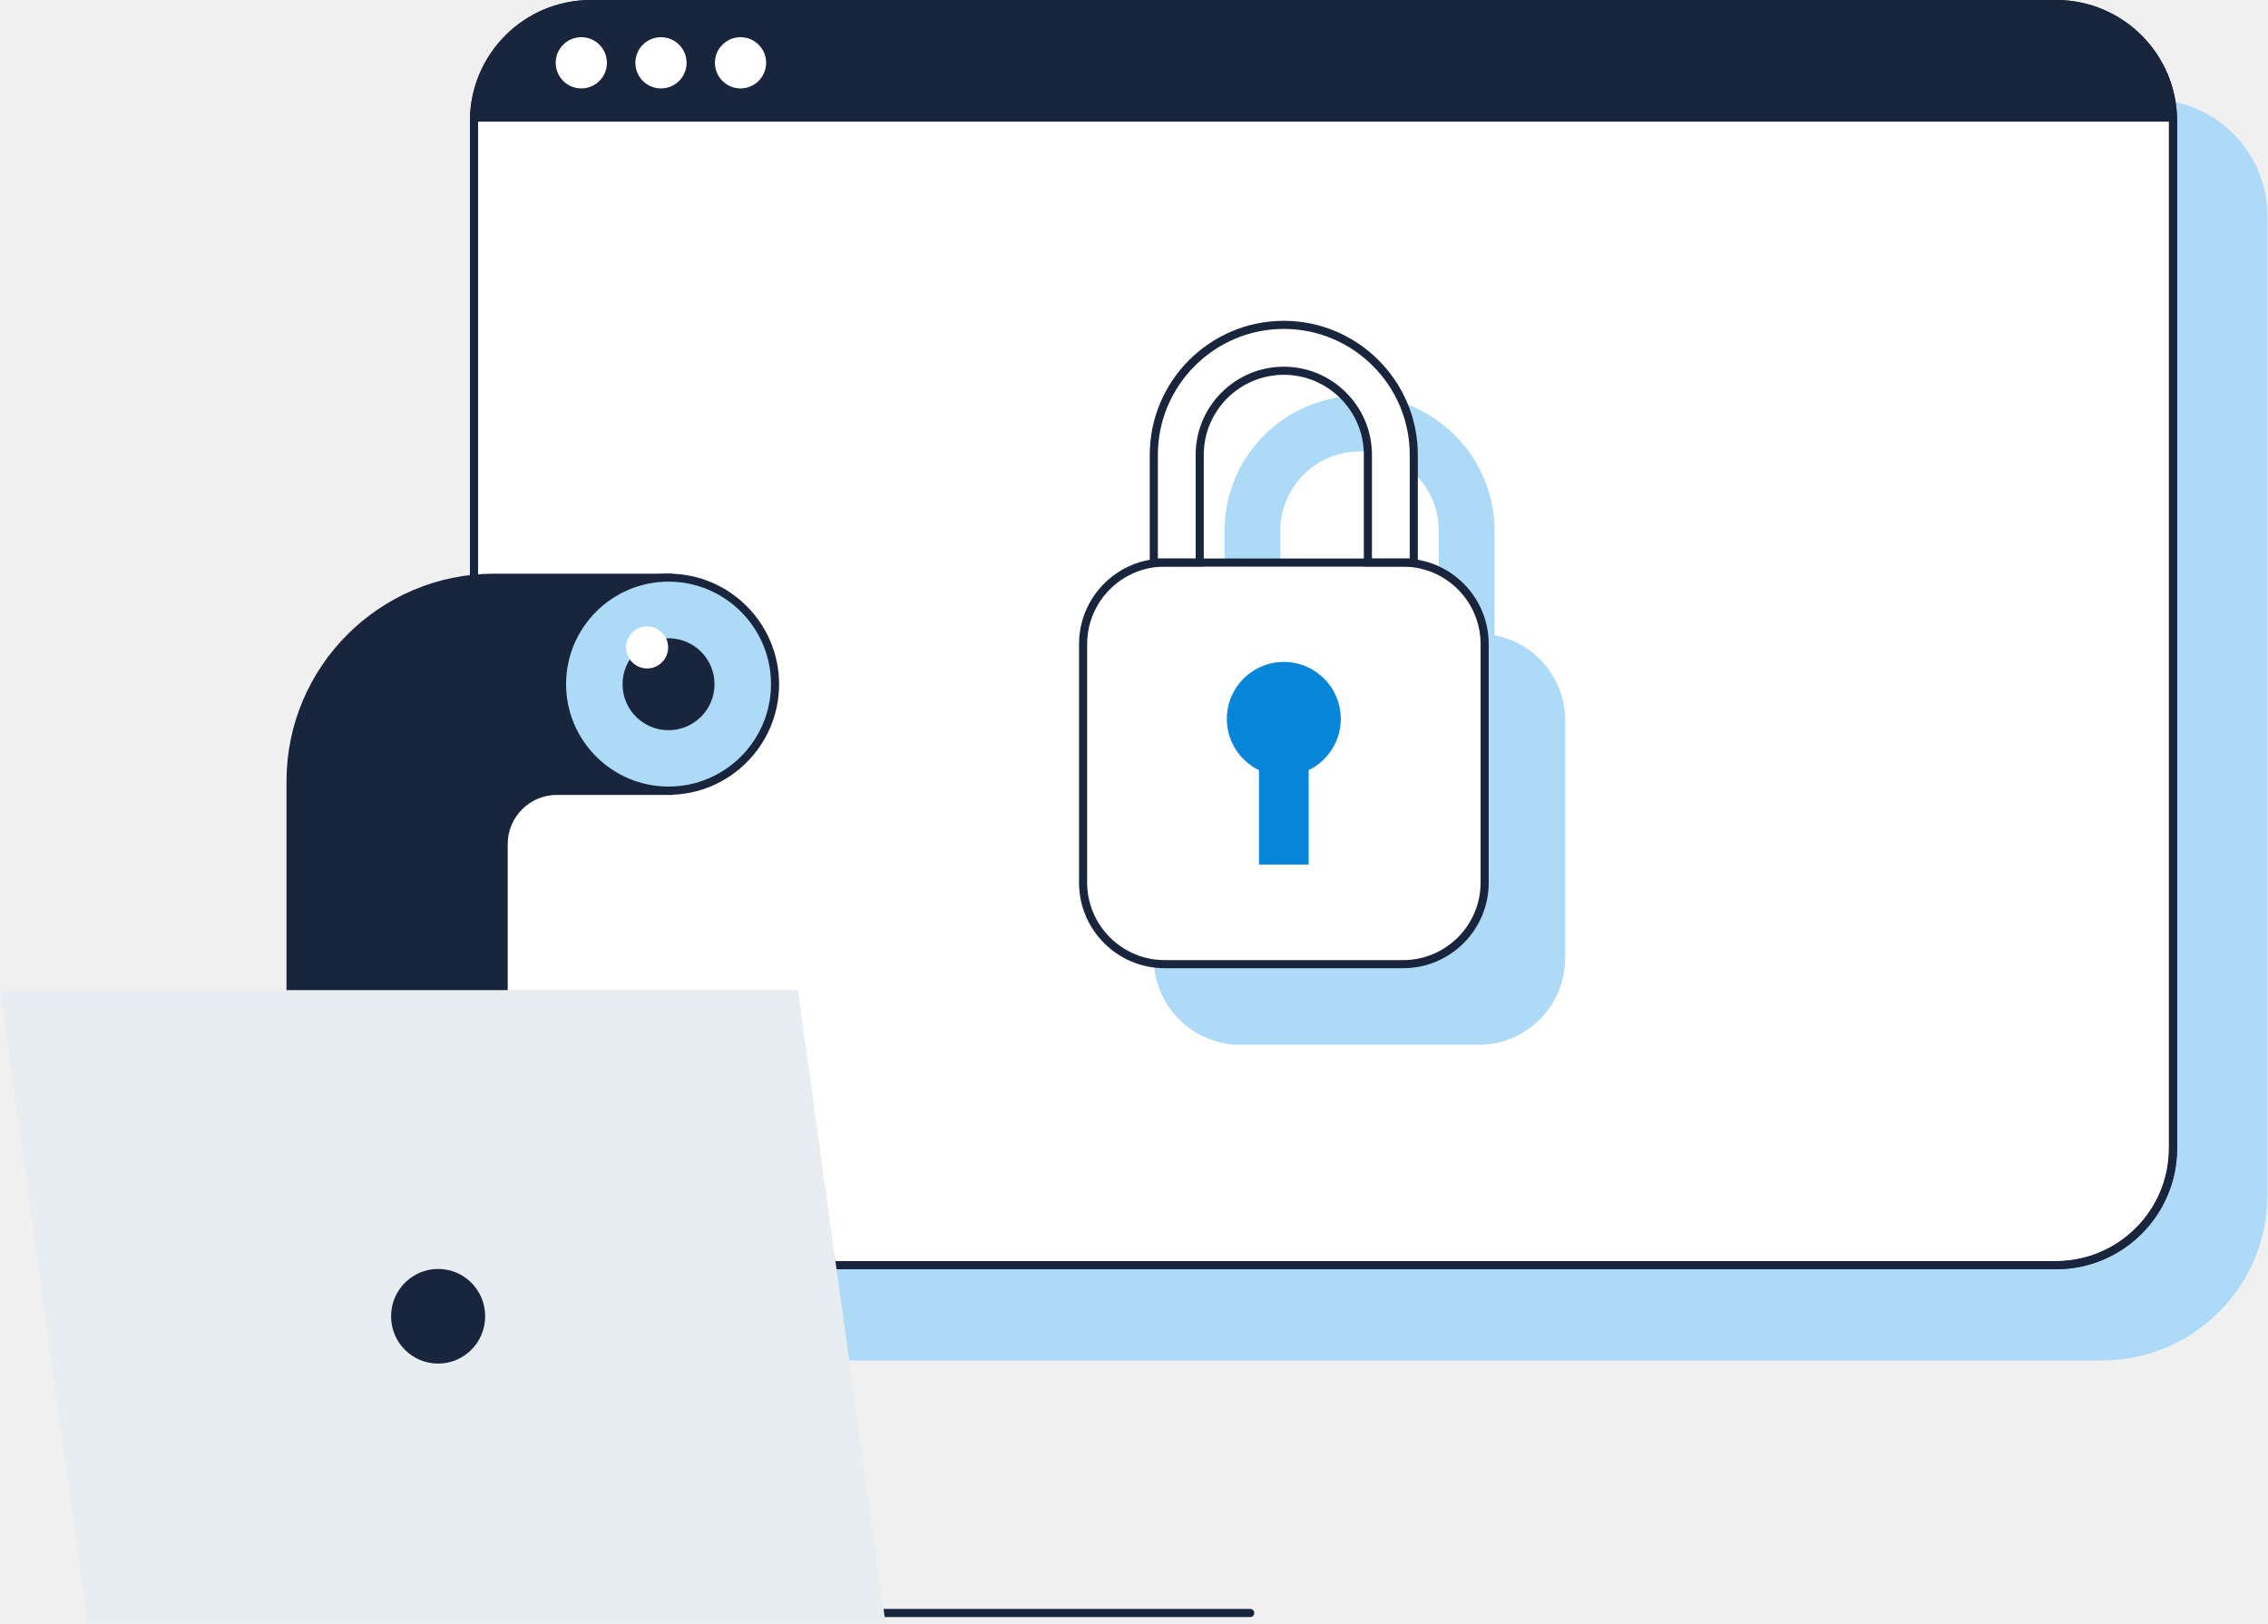
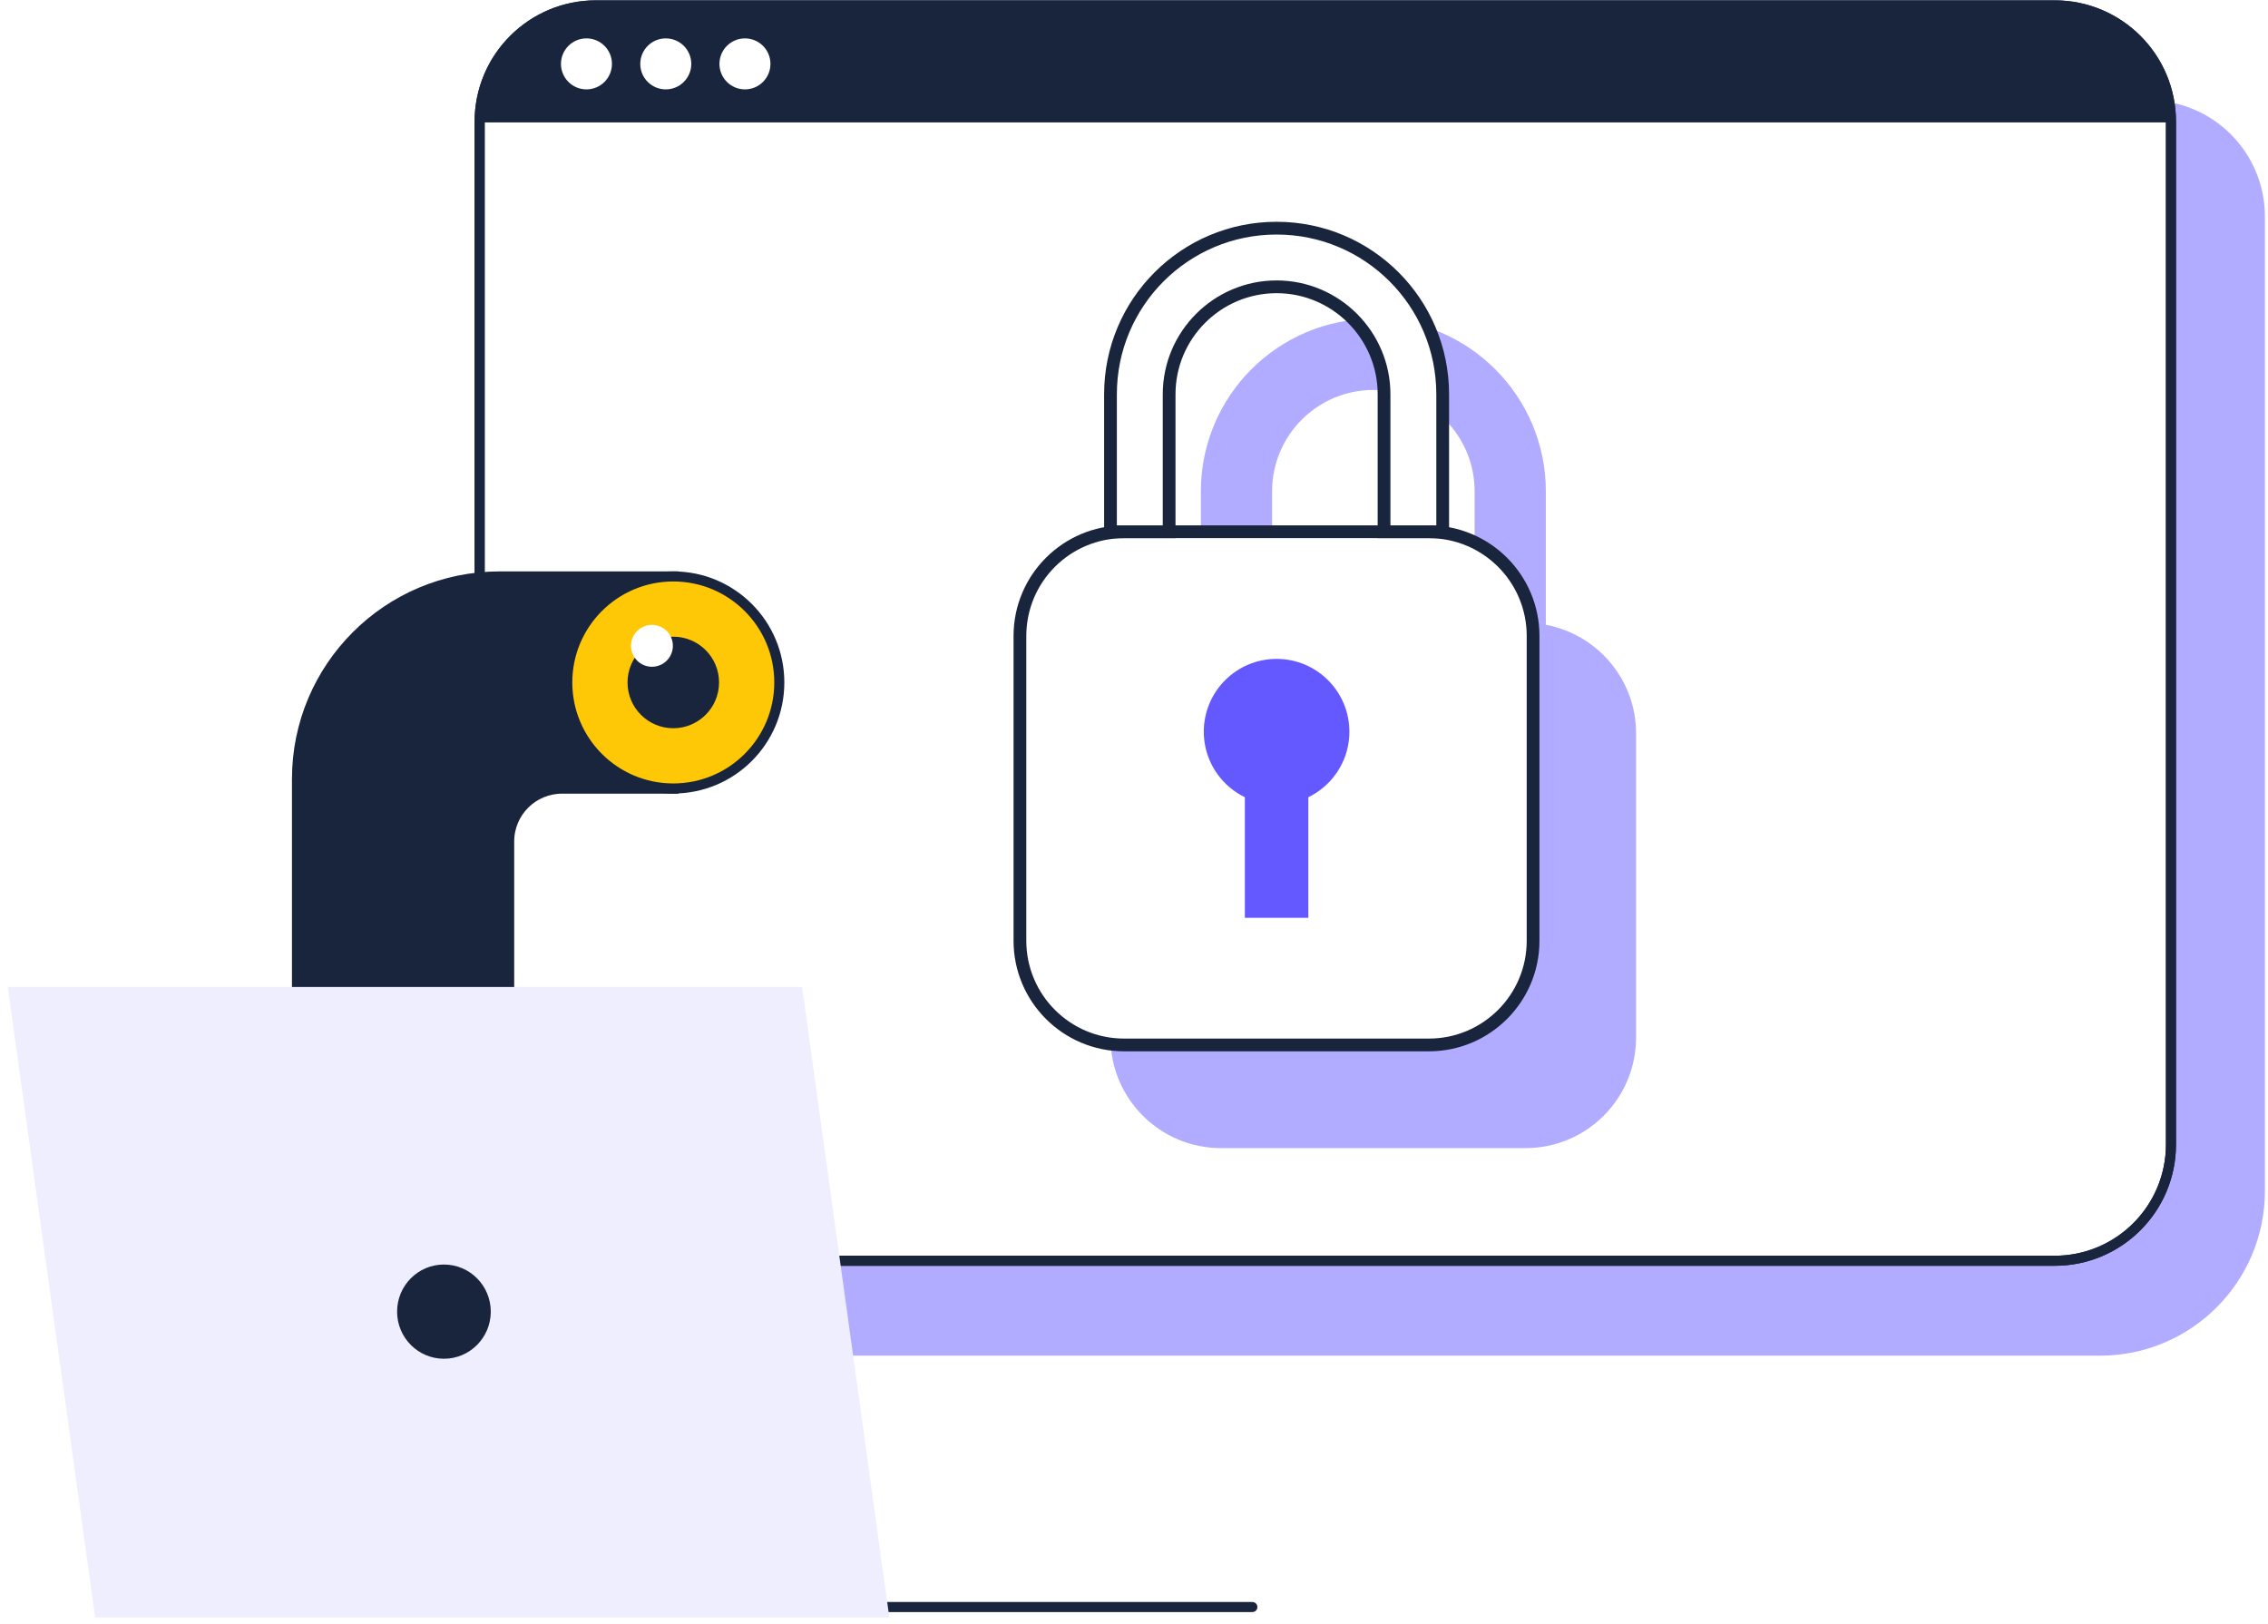
- <svg xmlns="http://www.w3.org/2000/svg" width="665" height="476" viewBox="0 0 665 476" fill="none">
-   <path fill-rule="evenodd" clip-rule="evenodd" d="M200.925 29.133H630.557C649.491 29.133 664.828 44.47 664.828 63.404V350.339C664.828 377.139 643.087 398.88 616.287 398.88H200.964C182.03 398.88 166.693 383.543 166.693 364.609V63.404C166.693 44.47 182.03 29.133 200.964 29.133H200.925Z" fill="#ADDAF6" />
-   <path fill-rule="evenodd" clip-rule="evenodd" d="M173.249 1.186H602.882C621.816 1.186 637.153 16.523 637.153 35.456V336.661C637.153 355.595 621.816 370.932 602.882 370.932H173.249C154.315 370.932 138.979 355.595 138.979 336.661V35.456C138.979 16.523 154.315 1.186 173.249 1.186Z" fill="white" />
-   <path d="M602.882 372.119H173.25C153.683 372.119 137.793 356.228 137.793 336.662V35.457C137.793 15.89 153.683 0 173.25 0H602.882C622.448 0 638.339 15.89 638.339 35.457V336.662C638.339 356.228 622.448 372.119 602.882 372.119ZM173.25 2.372C155.027 2.372 140.165 17.195 140.165 35.457V336.662C140.165 354.884 154.988 369.747 173.25 369.747H602.882C621.104 369.747 635.967 354.924 635.967 336.662V35.457C635.967 17.234 621.144 2.372 602.882 2.372H173.25Z" fill="#19243D" />
-   <path fill-rule="evenodd" clip-rule="evenodd" d="M138.98 35.654V35.456C138.98 16.523 154.317 1.186 173.251 1.186H602.884C621.818 1.186 637.155 16.523 637.155 35.456V35.654H138.98Z" fill="#19243D" />
-   <path d="M602.884 372.119H173.252C153.685 372.119 137.795 356.228 137.795 336.662V35.457C137.795 15.89 153.685 0 173.252 0H602.884C622.45 0 638.341 15.89 638.341 35.457V336.662C638.341 356.228 622.45 372.119 602.884 372.119ZM173.252 2.372C155.029 2.372 140.167 17.195 140.167 35.457V336.662C140.167 354.884 154.99 369.747 173.252 369.747H602.884C621.106 369.747 635.969 354.924 635.969 336.662V35.457C635.969 17.234 621.146 2.372 602.884 2.372H173.252Z" fill="#19243D" />
-   <path d="M193.803 25.925C197.951 25.925 201.314 22.562 201.314 18.415C201.314 14.267 197.951 10.904 193.803 10.904C189.655 10.904 186.293 14.267 186.293 18.415C186.293 22.562 189.655 25.925 193.803 25.925Z" fill="white" />
-   <path d="M170.444 25.925C174.592 25.925 177.954 22.562 177.954 18.415C177.954 14.267 174.592 10.904 170.444 10.904C166.296 10.904 162.934 14.267 162.934 18.415C162.934 22.562 166.296 25.925 170.444 25.925Z" fill="white" />
-   <path d="M217.13 25.925C221.277 25.925 224.64 22.562 224.64 18.415C224.64 14.267 221.277 10.904 217.13 10.904C212.982 10.904 209.619 14.267 209.619 18.415C209.619 22.562 212.982 25.925 217.13 25.925Z" fill="white" />
-   <path fill-rule="evenodd" clip-rule="evenodd" d="M196.064 231.877H163.256C154.678 231.877 147.682 238.834 147.682 247.451V440.981H85.188V231.877V229.07C85.188 196.104 111.909 169.383 144.875 169.383H147.682H196.064V231.877Z" fill="#19243D" />
-   <path d="M148.868 442.128H84.002V229.071C84.002 195.511 111.316 168.197 144.875 168.197H197.25V233.063H163.256C155.35 233.063 148.868 239.506 148.868 247.451V442.167V442.128ZM86.374 439.756H146.496V247.412C146.496 238.162 154.006 230.691 163.256 230.691H194.879V170.569H144.875C112.62 170.569 86.374 196.816 86.374 229.071V439.796V439.756Z" fill="#19243D" />
-   <path d="M196.022 231.837C213.269 231.837 227.25 217.856 227.25 200.61C227.25 183.364 213.269 169.383 196.022 169.383C178.776 169.383 164.795 183.364 164.795 200.61C164.795 217.856 178.776 231.837 196.022 231.837Z" fill="#ADDAF6" />
-   <path d="M196.022 214.089C203.466 214.089 209.501 208.054 209.501 200.61C209.501 193.166 203.466 187.131 196.022 187.131C188.578 187.131 182.543 193.166 182.543 200.61C182.543 208.054 188.578 214.089 196.022 214.089Z" fill="#19243D" />
-   <path d="M189.739 195.983C193.144 195.983 195.905 193.222 195.905 189.817C195.905 186.411 193.144 183.65 189.739 183.65C186.333 183.65 183.572 186.411 183.572 189.817C183.572 193.222 186.333 195.983 189.739 195.983Z" fill="white" />
-   <path d="M196.022 233.024C178.156 233.024 163.609 218.477 163.609 200.61C163.609 182.744 178.156 168.197 196.022 168.197C213.889 168.197 228.436 182.744 228.436 200.61C228.436 218.477 213.889 233.024 196.022 233.024ZM196.022 170.529C179.46 170.529 165.981 184.009 165.981 200.571C165.981 217.133 179.46 230.612 196.022 230.612C212.585 230.612 226.064 217.133 226.064 200.571C226.064 184.009 212.585 170.529 196.022 170.529Z" fill="#19243D" />
-   <path d="M366.587 474.102H90.364C89.692 474.102 89.178 473.588 89.178 472.916C89.178 472.244 89.692 471.73 90.364 471.73H366.587C367.259 471.73 367.773 472.244 367.773 472.916C367.773 473.588 367.259 474.102 366.587 474.102Z" fill="#19243D" />
-   <path fill-rule="evenodd" clip-rule="evenodd" d="M233.967 290.297H0L25.733 476H259.661L233.967 290.297Z" fill="#E7EDF0" />
-   <path d="M128.463 399.792C136.082 399.792 142.259 393.58 142.259 385.917C142.259 378.255 136.082 372.043 128.463 372.043C120.844 372.043 114.668 378.255 114.668 385.917C114.668 393.58 120.844 399.792 128.463 399.792Z" fill="#19243D" />
-   <path d="M438.206 186.236V155.604C438.206 133.797 420.475 116.027 398.629 116.027C376.783 116.027 359.053 133.758 359.053 155.604V186.236C347.14 188.413 338.314 198.861 338.314 211.051V280.982C338.314 294.953 349.673 306.311 363.643 306.311H433.575C447.546 306.311 458.904 294.953 458.904 280.982V211.051C458.904 198.901 450.079 188.452 438.166 186.236H438.206ZM375.398 185.722V155.604C375.398 142.781 385.806 132.372 398.629 132.372C411.452 132.372 421.861 142.781 421.861 155.604V185.722H375.398Z" fill="#ADDAF6" />
-   <path d="M411.369 164.898H341.437C328.236 164.898 317.533 175.601 317.533 188.803V258.734C317.533 271.936 328.236 282.639 341.437 282.639H411.369C424.571 282.639 435.273 271.936 435.273 258.734V188.803C435.273 175.601 424.571 164.898 411.369 164.898Z" fill="white" />
-   <path d="M411.41 283.867H341.478C327.626 283.867 316.387 272.627 316.387 258.775V188.844C316.387 174.992 327.626 163.752 341.478 163.752H411.41C425.262 163.752 436.502 174.992 436.502 188.844V258.775C436.502 272.627 425.262 283.867 411.41 283.867ZM341.478 166.127C328.972 166.127 318.761 176.298 318.761 188.844V258.775C318.761 271.281 328.972 281.492 341.478 281.492H411.41C423.916 281.492 434.127 271.321 434.127 258.775V188.844C434.127 176.298 423.916 166.127 411.41 166.127H341.478Z" fill="#19243D" />
-   <path d="M351.765 164.899V133.356C351.765 119.742 362.846 108.7 376.421 108.7C389.996 108.7 401.077 119.782 401.077 133.356V164.899H414.533V133.356C414.533 112.302 397.476 95.244 376.421 95.244C355.366 95.244 338.309 112.302 338.309 133.356V164.899H351.765Z" fill="white" />
-   <path d="M415.722 166.088H399.891V133.358C399.891 120.417 389.364 109.889 376.423 109.889C363.481 109.889 352.954 120.417 352.954 133.358V166.088H337.123V133.358C337.123 111.67 354.774 94.059 376.423 94.059C398.071 94.059 415.722 111.71 415.722 133.358V166.088ZM402.266 163.713H413.348V133.358C413.348 112.976 396.765 96.433 376.423 96.433C356.08 96.433 339.498 113.016 339.498 133.358V163.713H350.579V133.358C350.579 119.111 362.175 107.515 376.423 107.515C390.67 107.515 402.266 119.111 402.266 133.358V163.713Z" fill="#19243D" />
-   <path d="M376.426 227.473C385.65 227.473 393.127 219.995 393.127 210.772C393.127 201.548 385.65 194.07 376.426 194.07C367.202 194.07 359.725 201.548 359.725 210.772C359.725 219.995 367.202 227.473 376.426 227.473Z" fill="#0785D8" />
-   <path d="M383.709 220.191H369.145V253.475H383.709V220.191Z" fill="#0785D8" />
+ <svg xmlns="http://www.w3.org/2000/svg" width="169" height="121" viewBox="0 0 169 121" fill="none">
+   <g clip-path="url(#clip0_1905_2419)">
+     <rect width="169" height="121" fill="white" />
+     <path fill-rule="evenodd" clip-rule="evenodd" d="M51.41 7.47H160.1C164.89 7.47 168.77 11.35 168.77 16.14V88.73C168.77 95.51 163.27 101.01 156.49 101.01H51.42C46.63 101.01 42.75 97.13 42.75 92.34V16.14C42.75 11.35 46.63 7.47 51.42 7.47H51.41Z" fill="#B1ACFF" />
+     <path fill-rule="evenodd" clip-rule="evenodd" d="M44.41 0.4H153.1C157.89 0.4 161.77 4.28 161.77 9.07V85.27C161.77 90.06 157.89 93.94 153.1 93.94H44.41C39.62 93.94 35.74 90.06 35.74 85.27V9.07C35.74 4.28 39.62 0.4 44.41 0.4Z" fill="white" stroke="#19243D" stroke-width="0.75" />
+     <path fill-rule="evenodd" clip-rule="evenodd" d="M35.74 9.12V9.07C35.74 4.28 39.62 0.4 44.41 0.4H153.1C157.89 0.4 161.77 4.28 161.77 9.07V9.12H35.74Z" fill="#19243D" />
+     <path fill-rule="evenodd" clip-rule="evenodd" d="M44.41 0.4H153.1C157.89 0.4 161.77 4.28 161.77 9.07V85.27C161.77 90.06 157.89 93.94 153.1 93.94H44.41C39.62 93.94 35.74 90.06 35.74 85.27V9.07C35.74 4.28 39.62 0.4 44.41 0.4Z" stroke="#19243D" stroke-width="0.75" stroke-linecap="round" />
+     <path d="M49.611 6.66C50.66 6.66 51.511 5.809 51.511 4.76C51.511 3.711 50.66 2.86 49.611 2.86C48.561 2.86 47.71 3.711 47.71 4.76C47.71 5.809 48.561 6.66 49.611 6.66Z" fill="white" />
+     <path d="M43.7 6.66C44.75 6.66 45.6 5.809 45.6 4.76C45.6 3.711 44.75 2.86 43.7 2.86C42.651 2.86 41.8 3.711 41.8 4.76C41.8 5.809 42.651 6.66 43.7 6.66Z" fill="white" />
+     <path d="M55.51 6.66C56.56 6.66 57.41 5.809 57.41 4.76C57.41 3.711 56.56 2.86 55.51 2.86C54.461 2.86 53.61 3.711 53.61 4.76C53.61 5.809 54.461 6.66 55.51 6.66Z" fill="white" />
+     <path fill-rule="evenodd" clip-rule="evenodd" d="M50.18 58.76H41.88C39.71 58.76 37.94 60.52 37.94 62.7V111.66H22.13V58.76V58.05C22.13 49.71 28.89 42.95 37.23 42.95H37.94H50.18V58.76Z" fill="#19243D" stroke="#19243D" stroke-width="0.75" />
+     <path d="M50.17 58.75C54.533 58.75 58.07 55.213 58.07 50.85C58.07 46.487 54.533 42.95 50.17 42.95C45.807 42.95 42.27 46.487 42.27 50.85C42.27 55.213 45.807 58.75 50.17 58.75Z" fill="#FFC806" />
+     <path d="M50.17 54.26C52.053 54.26 53.58 52.733 53.58 50.85C53.58 48.967 52.053 47.44 50.17 47.44C48.286 47.44 46.76 48.967 46.76 50.85C46.76 52.733 48.286 54.26 50.17 54.26Z" fill="#19243D" />
+     <path d="M48.58 49.68C49.442 49.68 50.14 48.981 50.14 48.12C50.14 47.258 49.442 46.56 48.58 46.56C47.718 46.56 47.02 47.258 47.02 48.12C47.02 48.981 47.718 49.68 48.58 49.68Z" fill="white" />
+     <path d="M50.17 58.75C54.533 58.75 58.07 55.213 58.07 50.85C58.07 46.487 54.533 42.95 50.17 42.95C45.807 42.95 42.27 46.487 42.27 50.85C42.27 55.213 45.807 58.75 50.17 58.75Z" stroke="#19243D" stroke-width="0.75" stroke-linecap="round" />
+     <path d="M23.44 119.74H93.32" stroke="#19243D" stroke-width="0.75" stroke-linecap="round" />
+     <path fill-rule="evenodd" clip-rule="evenodd" d="M59.77 73.54H0.58L7.09 120.52H66.27L59.77 73.54Z" fill="#EFEEFF" />
+     <path d="M33.08 101.24C35.007 101.24 36.57 99.668 36.57 97.73C36.57 95.791 35.007 94.22 33.08 94.22C31.152 94.22 29.59 95.791 29.59 97.73C29.59 99.668 31.152 101.24 33.08 101.24Z" fill="#19243D" />
+     <path d="M115.188 46.549V36.601C115.188 29.519 109.43 23.748 102.335 23.748C95.241 23.748 89.483 29.506 89.483 36.601V46.549C85.614 47.256 82.748 50.649 82.748 54.608V77.319C82.748 81.856 86.436 85.545 90.974 85.545H113.685C118.222 85.545 121.91 81.856 121.91 77.319V54.608C121.91 50.662 119.044 47.269 115.176 46.549H115.188ZM94.791 46.382V36.601C94.791 32.437 98.171 29.056 102.335 29.056C106.5 29.056 109.88 32.437 109.88 36.601V46.382H94.791Z" fill="#B1ACFF" />
+     <path d="M106.474 39.622H83.763C79.476 39.622 76 43.097 76 47.385V70.096C76 74.383 79.476 77.859 83.763 77.859H106.474C110.762 77.859 114.238 74.383 114.238 70.096V47.385C114.238 43.097 110.762 39.622 106.474 39.622Z" fill="white" stroke="#19243D" stroke-width="0.95" stroke-linecap="round" />
+     <path d="M87.118 39.621V29.377C87.118 24.956 90.716 21.37 95.125 21.37C99.534 21.37 103.132 24.969 103.132 29.377V39.621H107.502V29.377C107.502 22.54 101.963 17 95.125 17C88.287 17 82.748 22.54 82.748 29.377V39.621H87.118Z" fill="white" stroke="#19243D" stroke-width="0.95" stroke-linecap="round" />
+     <path d="M95.125 59.942C98.121 59.942 100.549 57.513 100.549 54.518C100.549 51.522 98.121 49.094 95.125 49.094C92.13 49.094 89.701 51.522 89.701 54.518C89.701 57.513 92.13 59.942 95.125 59.942Z" fill="#6359FF" />
+     <path d="M97.49 57.577H92.76V68.386H97.49V57.577Z" fill="#6359FF" />
+   </g>
+   <defs>
+     <clipPath id="clip0_1905_2419">
+       <rect width="169" height="121" fill="white" />
+     </clipPath>
+   </defs>
</svg>
